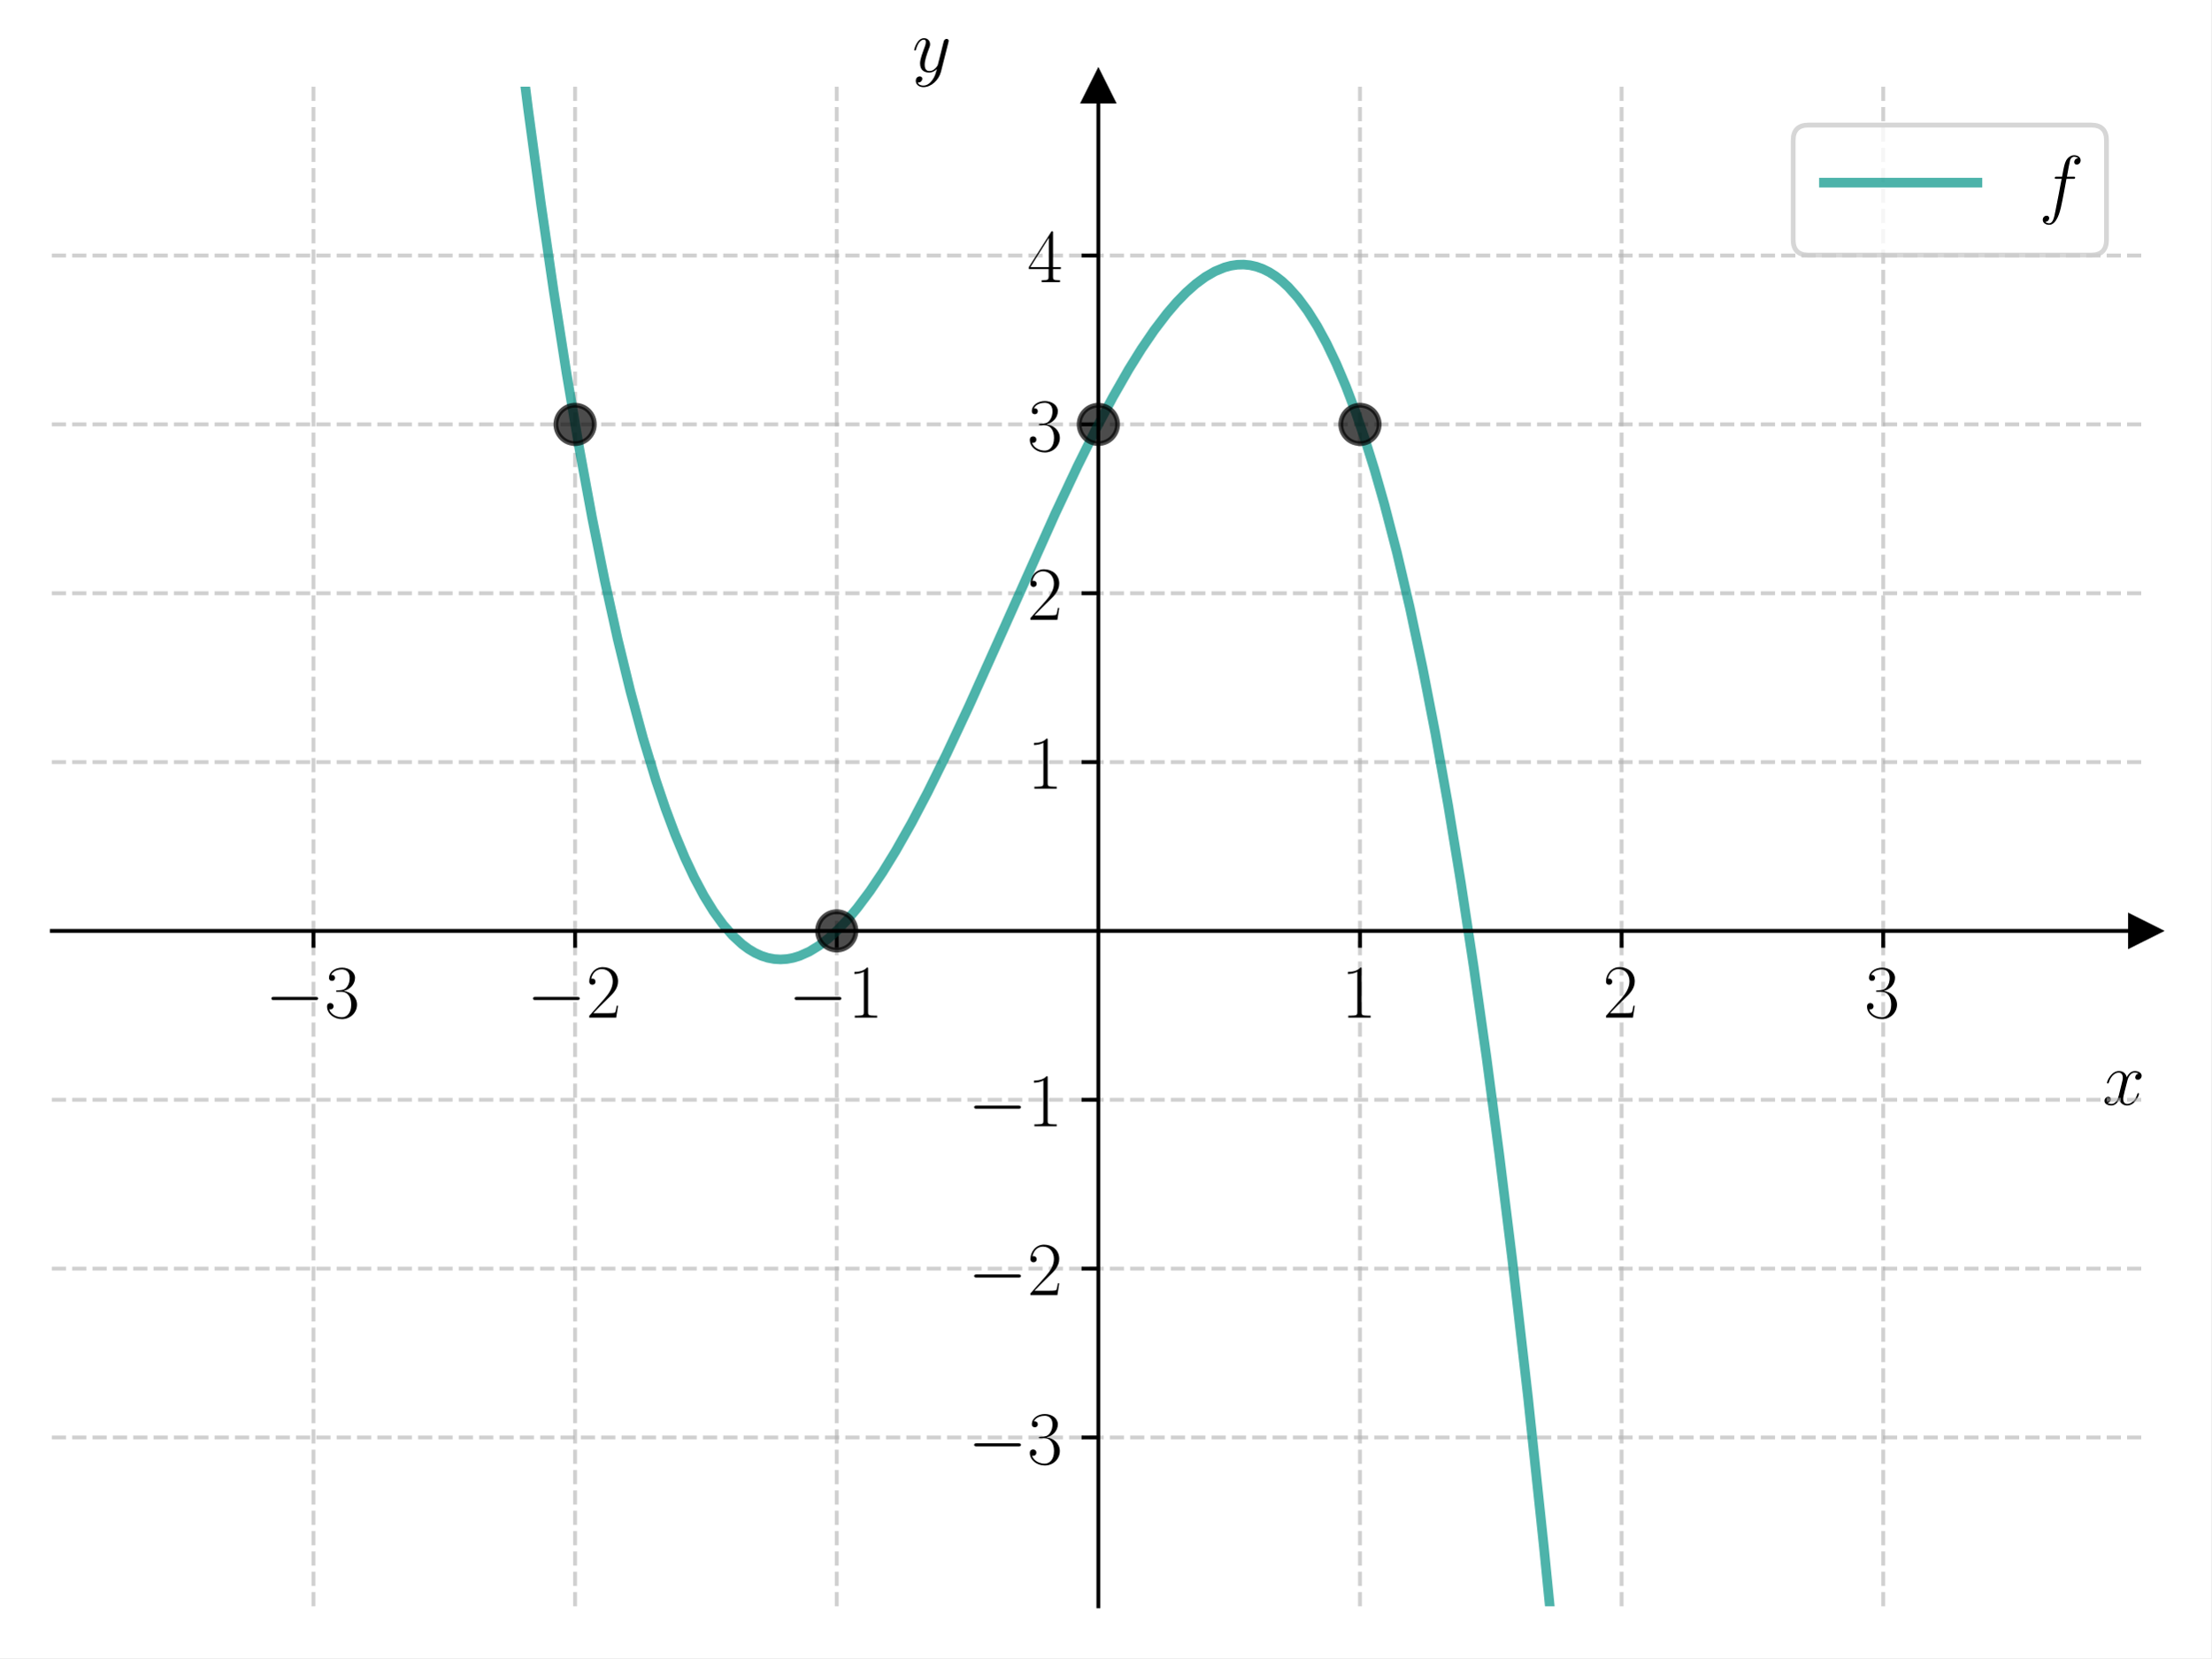
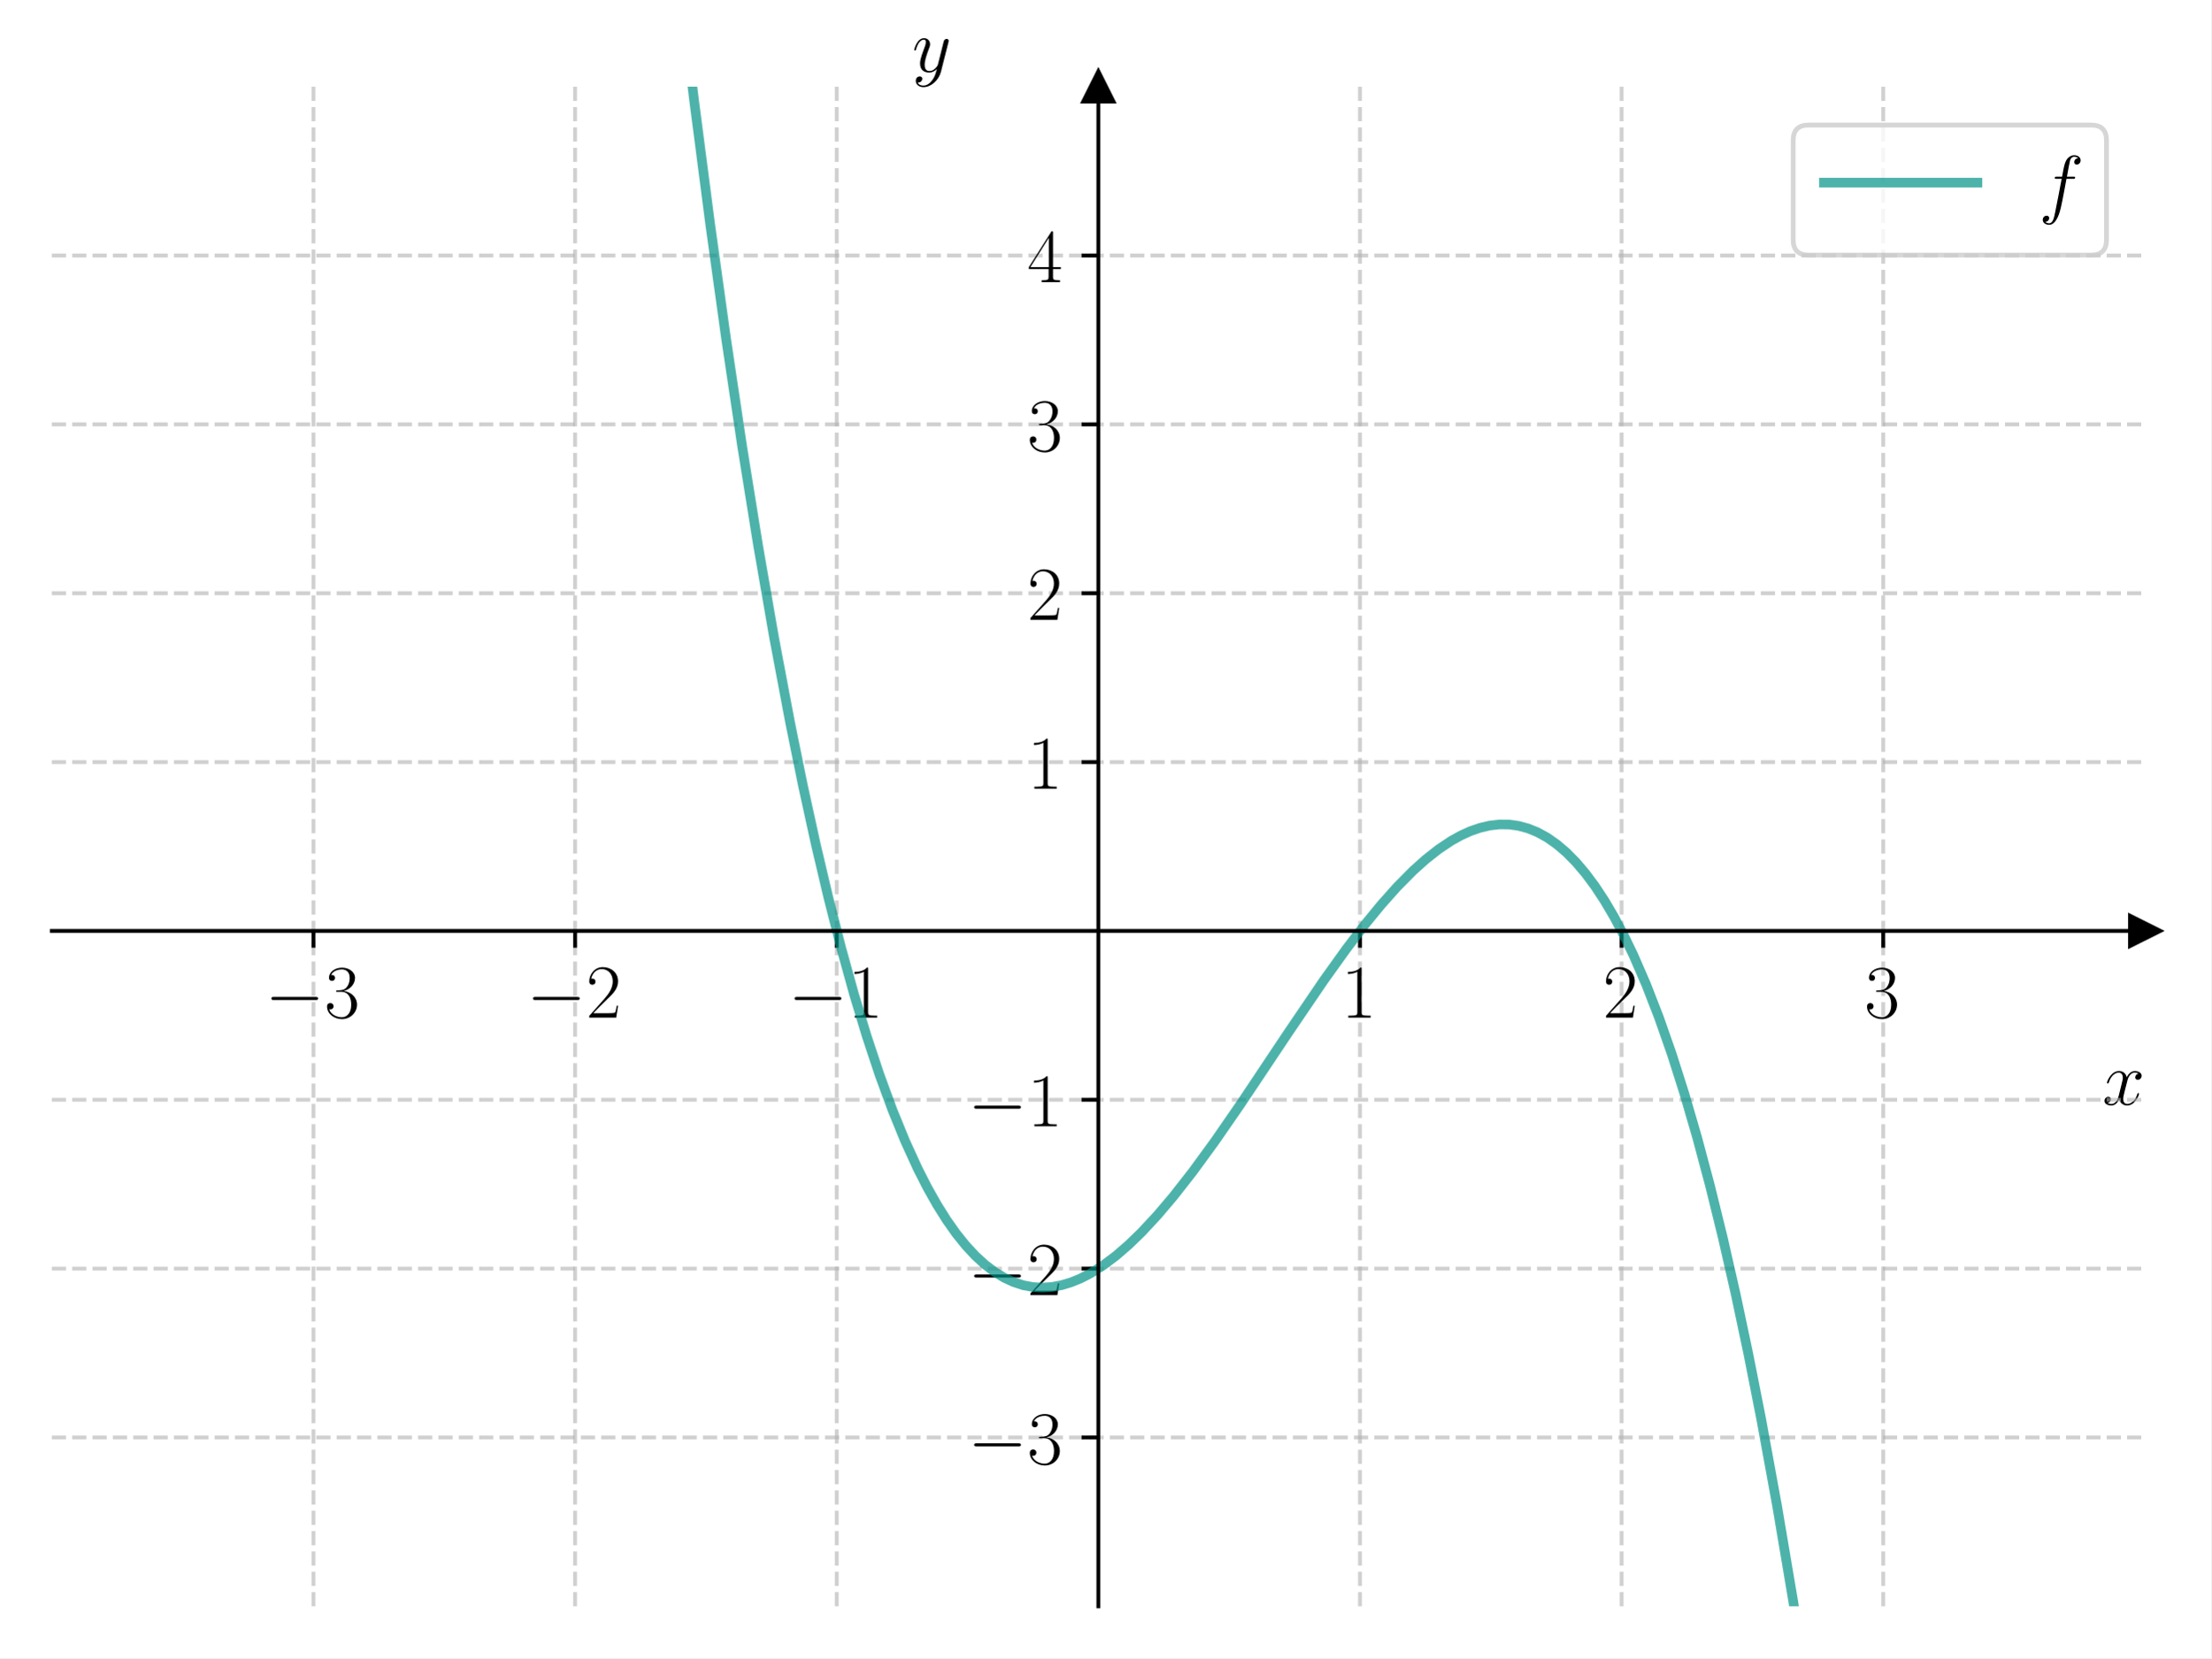
<svg xmlns="http://www.w3.org/2000/svg" xmlns:xlink="http://www.w3.org/1999/xlink" width="460.8pt" height="345.6pt" viewBox="0 0 460.8 345.6" version="1.1">
  <defs>
    <style type="text/css">*{stroke-linejoin: round; stroke-linecap: butt}</style>
  </defs>
  <g id="figure_1">
    <g id="patch_1">
      <path d="M 0 345.6  L 460.8 345.6  L 460.8 0  L 0 0  z " style="fill: #ffffff" />
    </g>
    <g id="axes_1">
      <g id="patch_2">
        <path d="M 10.8 334.8  L 447 334.8  L 447 18.065  L 10.8 18.065  z " style="fill: #ffffff" />
      </g>
      <g id="matplotlib.axis_1">
        <g id="xtick_1">
          <g id="line2d_1">
-             <path d="M 65.325 334.8  L 65.325 18.065  " clip-path="url(#pc5b0cd840f)" style="fill: none; stroke-dasharray: 2.96,1.28; stroke-dashoffset: 0; stroke: #b0b0b0; stroke-opacity: 0.6; stroke-width: 0.8" />
+             <path d="M 65.325 334.8  L 65.325 18.065  " clip-path="url(#pf67ebce43e)" style="fill: none; stroke-dasharray: 2.96,1.28; stroke-dashoffset: 0; stroke: #b0b0b0; stroke-opacity: 0.6; stroke-width: 0.8" />
          </g>
          <g id="line2d_2">
            <defs>
-               <path id="m6c63d50769" d="M 0 0  L 0 3.5  " style="stroke: #000000; stroke-width: 0.8" />
-             </defs>
-             <g>
-               <use xlink:href="#m6c63d50769" x="65.325" y="194.029" style="stroke: #000000; stroke-width: 0.8" />
+               <path id="m0eeec98eac" d="M 0 0  L 0 3.5  " style="stroke: #000000; stroke-width: 0.8" />
+             </defs>
+             <g>
+               <use xlink:href="#m0eeec98eac" x="65.325" y="194.029" style="stroke: #000000; stroke-width: 0.8" />
            </g>
          </g>
          <g id="text_1">
            <g transform="translate(55.22401 212.0983) scale(0.16 -0.16)">
              <defs>
                <path id="CMSY10-0" d="M 4218 1472  C 4326 1472 4442 1472 4442 1600  C 4442 1728 4326 1728 4218 1728  L 755 1728  C 646 1728 531 1728 531 1600  C 531 1472 646 1472 755 1472  L 4218 1472  z " transform="scale(0.015625)" />
                <path id="CMR17-33" d="M 1414 2157  C 1984 2157 2234 1662 2234 1090  C 2234 320 1824 25 1453 25  C 1114 25 563 194 390 693  C 422 680 454 680 486 680  C 640 680 755 782 755 948  C 755 1133 614 1216 486 1216  C 378 1216 211 1165 211 926  C 211 335 787 -128 1466 -128  C 2176 -128 2720 430 2720 1085  C 2720 1707 2208 2157 1600 2227  C 2086 2328 2554 2756 2554 3329  C 2554 3820 2048 4179 1472 4179  C 890 4179 378 3829 378 3329  C 378 3110 544 3072 627 3072  C 762 3072 877 3155 877 3321  C 877 3486 762 3569 627 3569  C 602 3569 570 3569 544 3557  C 730 3959 1235 4032 1459 4032  C 1683 4032 2106 3925 2106 3320  C 2106 3143 2080 2828 1862 2550  C 1670 2304 1453 2304 1242 2284  C 1210 2284 1062 2269 1037 2269  C 992 2263 966 2257 966 2208  C 966 2163 973 2157 1101 2157  L 1414 2157  z " transform="scale(0.015625)" />
              </defs>
              <use xlink:href="#CMSY10-0" transform="scale(0.996264)" />
              <use xlink:href="#CMR17-33" transform="translate(77.48747 0) scale(0.996264)" />
            </g>
          </g>
        </g>
        <g id="xtick_2">
          <g id="line2d_3">
-             <path d="M 119.85 334.8  L 119.85 18.065  " clip-path="url(#pc5b0cd840f)" style="fill: none; stroke-dasharray: 2.96,1.28; stroke-dashoffset: 0; stroke: #b0b0b0; stroke-opacity: 0.6; stroke-width: 0.8" />
+             <path d="M 119.85 334.8  L 119.85 18.065  " clip-path="url(#pf67ebce43e)" style="fill: none; stroke-dasharray: 2.96,1.28; stroke-dashoffset: 0; stroke: #b0b0b0; stroke-opacity: 0.6; stroke-width: 0.8" />
          </g>
          <g id="line2d_4">
            <g>
-               <use xlink:href="#m6c63d50769" x="119.85" y="194.029" style="stroke: #000000; stroke-width: 0.8" />
+               <use xlink:href="#m0eeec98eac" x="119.85" y="194.029" style="stroke: #000000; stroke-width: 0.8" />
            </g>
          </g>
          <g id="text_2">
            <g transform="translate(109.749 212.0983) scale(0.16 -0.16)">
              <defs>
                <path id="CMR17-32" d="M 2669 989  L 2554 989  C 2490 536 2438 459 2413 420  C 2381 369 1920 369 1830 369  L 602 369  C 832 619 1280 1072 1824 1597  C 2214 1967 2669 2402 2669 3035  C 2669 3790 2067 4224 1395 4224  C 691 4224 262 3604 262 3030  C 262 2780 448 2748 525 2748  C 589 2748 781 2787 781 3010  C 781 3207 614 3264 525 3264  C 486 3264 448 3258 422 3245  C 544 3790 915 4058 1306 4058  C 1862 4058 2227 3617 2227 3035  C 2227 2479 1901 2000 1536 1584  L 262 146  L 262 0  L 2515 0  L 2669 989  z " transform="scale(0.015625)" />
              </defs>
              <use xlink:href="#CMSY10-0" transform="scale(0.996264)" />
              <use xlink:href="#CMR17-32" transform="translate(77.48747 0) scale(0.996264)" />
            </g>
          </g>
        </g>
        <g id="xtick_3">
          <g id="line2d_5">
-             <path d="M 174.375 334.8  L 174.375 18.065  " clip-path="url(#pc5b0cd840f)" style="fill: none; stroke-dasharray: 2.96,1.28; stroke-dashoffset: 0; stroke: #b0b0b0; stroke-opacity: 0.6; stroke-width: 0.8" />
+             <path d="M 174.375 334.8  L 174.375 18.065  " clip-path="url(#pf67ebce43e)" style="fill: none; stroke-dasharray: 2.96,1.28; stroke-dashoffset: 0; stroke: #b0b0b0; stroke-opacity: 0.6; stroke-width: 0.8" />
          </g>
          <g id="line2d_6">
            <g>
-               <use xlink:href="#m6c63d50769" x="174.375" y="194.029" style="stroke: #000000; stroke-width: 0.8" />
+               <use xlink:href="#m0eeec98eac" x="174.375" y="194.029" style="stroke: #000000; stroke-width: 0.8" />
            </g>
          </g>
          <g id="text_3">
            <g transform="translate(164.274 212.0983) scale(0.16 -0.16)">
              <defs>
                <path id="CMR17-31" d="M 1702 4058  C 1702 4192 1696 4192 1606 4192  C 1357 3916 979 3827 621 3827  C 602 3827 570 3827 563 3808  C 557 3795 557 3782 557 3648  C 755 3648 1088 3686 1344 3839  L 1344 461  C 1344 236 1331 160 781 160  L 589 160  L 589 0  C 896 0 1216 0 1523 0  C 1830 0 2150 0 2458 0  L 2458 160  L 2266 160  C 1715 160 1702 230 1702 458  L 1702 4058  z " transform="scale(0.015625)" />
              </defs>
              <use xlink:href="#CMSY10-0" transform="scale(0.996264)" />
              <use xlink:href="#CMR17-31" transform="translate(77.48747 0) scale(0.996264)" />
            </g>
          </g>
        </g>
        <g id="xtick_4">
          <g id="line2d_7">
-             <path d="M 283.425 334.8  L 283.425 18.065  " clip-path="url(#pc5b0cd840f)" style="fill: none; stroke-dasharray: 2.96,1.28; stroke-dashoffset: 0; stroke: #b0b0b0; stroke-opacity: 0.6; stroke-width: 0.8" />
+             <path d="M 283.425 334.8  L 283.425 18.065  " clip-path="url(#pf67ebce43e)" style="fill: none; stroke-dasharray: 2.96,1.28; stroke-dashoffset: 0; stroke: #b0b0b0; stroke-opacity: 0.6; stroke-width: 0.8" />
          </g>
          <g id="line2d_8">
            <g>
-               <use xlink:href="#m6c63d50769" x="283.425" y="194.029" style="stroke: #000000; stroke-width: 0.8" />
+               <use xlink:href="#m0eeec98eac" x="283.425" y="194.029" style="stroke: #000000; stroke-width: 0.8" />
            </g>
          </g>
          <g id="text_4">
            <g transform="translate(279.523 212.0983) scale(0.16 -0.16)">
              <use xlink:href="#CMR17-31" transform="scale(0.996264)" />
            </g>
          </g>
        </g>
        <g id="xtick_5">
          <g id="line2d_9">
-             <path d="M 337.95 334.8  L 337.95 18.065  " clip-path="url(#pc5b0cd840f)" style="fill: none; stroke-dasharray: 2.96,1.28; stroke-dashoffset: 0; stroke: #b0b0b0; stroke-opacity: 0.6; stroke-width: 0.8" />
+             <path d="M 337.95 334.8  L 337.95 18.065  " clip-path="url(#pf67ebce43e)" style="fill: none; stroke-dasharray: 2.96,1.28; stroke-dashoffset: 0; stroke: #b0b0b0; stroke-opacity: 0.6; stroke-width: 0.8" />
          </g>
          <g id="line2d_10">
            <g>
-               <use xlink:href="#m6c63d50769" x="337.95" y="194.029" style="stroke: #000000; stroke-width: 0.8" />
+               <use xlink:href="#m0eeec98eac" x="337.95" y="194.029" style="stroke: #000000; stroke-width: 0.8" />
            </g>
          </g>
          <g id="text_5">
            <g transform="translate(334.048 212.0983) scale(0.16 -0.16)">
              <use xlink:href="#CMR17-32" transform="scale(0.996264)" />
            </g>
          </g>
        </g>
        <g id="xtick_6">
          <g id="line2d_11">
-             <path d="M 392.475 334.8  L 392.475 18.065  " clip-path="url(#pc5b0cd840f)" style="fill: none; stroke-dasharray: 2.96,1.28; stroke-dashoffset: 0; stroke: #b0b0b0; stroke-opacity: 0.6; stroke-width: 0.8" />
+             <path d="M 392.475 334.8  L 392.475 18.065  " clip-path="url(#pf67ebce43e)" style="fill: none; stroke-dasharray: 2.96,1.28; stroke-dashoffset: 0; stroke: #b0b0b0; stroke-opacity: 0.6; stroke-width: 0.8" />
          </g>
          <g id="line2d_12">
            <g>
-               <use xlink:href="#m6c63d50769" x="392.475" y="194.029" style="stroke: #000000; stroke-width: 0.8" />
+               <use xlink:href="#m0eeec98eac" x="392.475" y="194.029" style="stroke: #000000; stroke-width: 0.8" />
            </g>
          </g>
          <g id="text_6">
            <g transform="translate(388.573 212.0983) scale(0.16 -0.16)">
              <use xlink:href="#CMR17-33" transform="scale(0.996264)" />
            </g>
          </g>
        </g>
        <g id="text_7">
          <g transform="translate(438.1306 230.2673) scale(0.16 -0.16)">
            <defs>
              <path id="CMMI12-78" d="M 3034 2606  C 2829 2567 2752 2414 2752 2293  C 2752 2139 2874 2088 2963 2088  C 3155 2088 3290 2254 3290 2427  C 3290 2695 2982 2816 2714 2816  C 2323 2816 2106 2433 2048 2312  C 1901 2816 1504 2816 1389 2816  C 736 2816 390 1980 390 1839  C 390 1814 416 1782 461 1782  C 512 1782 525 1820 538 1846  C 755 2555 1184 2689 1370 2689  C 1658 2689 1715 2420 1715 2267  C 1715 2127 1677 1980 1600 1673  L 1382 798  C 1286 415 1101 64 762 64  C 730 64 570 64 435 147  C 666 192 717 383 717 460  C 717 588 621 664 499 664  C 346 664 179 530 179 326  C 179 57 480 -64 755 -64  C 1062 -64 1280 179 1414 441  C 1517 64 1837 -64 2074 -64  C 2726 -64 3072 773 3072 913  C 3072 945 3046 971 3008 971  C 2950 971 2944 939 2925 888  C 2752 326 2381 64 2093 64  C 1869 64 1747 230 1747 492  C 1747 632 1773 734 1875 1156  L 2099 2024  C 2195 2408 2413 2689 2707 2689  C 2720 2689 2899 2689 3034 2606  z " transform="scale(0.015625)" />
            </defs>
            <use xlink:href="#CMMI12-78" transform="scale(0.996264)" />
          </g>
        </g>
      </g>
      <g id="matplotlib.axis_2">
        <g id="ytick_1">
          <g id="line2d_13">
-             <path d="M 10.8 299.607  L 447 299.607  " clip-path="url(#pc5b0cd840f)" style="fill: none; stroke-dasharray: 2.96,1.28; stroke-dashoffset: 0; stroke: #b0b0b0; stroke-opacity: 0.6; stroke-width: 0.8" />
+             <path d="M 10.8 299.607  L 447 299.607  " clip-path="url(#pf67ebce43e)" style="fill: none; stroke-dasharray: 2.96,1.28; stroke-dashoffset: 0; stroke: #b0b0b0; stroke-opacity: 0.6; stroke-width: 0.8" />
          </g>
          <g id="line2d_14">
            <defs>
-               <path id="ma4edfc3779" d="M 0 0  L -3.5 0  " style="stroke: #000000; stroke-width: 0.8" />
-             </defs>
-             <g>
-               <use xlink:href="#ma4edfc3779" x="228.9" y="299.607" style="stroke: #000000; stroke-width: 0.8" />
+               <path id="ma61cf786e1" d="M 0 0  L -3.5 0  " style="stroke: #000000; stroke-width: 0.8" />
+             </defs>
+             <g>
+               <use xlink:href="#ma61cf786e1" x="228.9" y="299.607" style="stroke: #000000; stroke-width: 0.8" />
            </g>
          </g>
          <g id="text_8">
            <g transform="translate(201.698 305.142) scale(0.16 -0.16)">
              <use xlink:href="#CMSY10-0" transform="scale(0.996264)" />
              <use xlink:href="#CMR17-33" transform="translate(77.48747 0) scale(0.996264)" />
            </g>
          </g>
        </g>
        <g id="ytick_2">
          <g id="line2d_15">
-             <path d="M 10.8 264.414  L 447 264.414  " clip-path="url(#pc5b0cd840f)" style="fill: none; stroke-dasharray: 2.96,1.28; stroke-dashoffset: 0; stroke: #b0b0b0; stroke-opacity: 0.6; stroke-width: 0.8" />
+             <path d="M 10.8 264.414  L 447 264.414  " clip-path="url(#pf67ebce43e)" style="fill: none; stroke-dasharray: 2.96,1.28; stroke-dashoffset: 0; stroke: #b0b0b0; stroke-opacity: 0.6; stroke-width: 0.8" />
          </g>
          <g id="line2d_16">
            <g>
-               <use xlink:href="#ma4edfc3779" x="228.9" y="264.414" style="stroke: #000000; stroke-width: 0.8" />
+               <use xlink:href="#ma61cf786e1" x="228.9" y="264.414" style="stroke: #000000; stroke-width: 0.8" />
            </g>
          </g>
          <g id="text_9">
            <g transform="translate(201.698 269.9491) scale(0.16 -0.16)">
              <use xlink:href="#CMSY10-0" transform="scale(0.996264)" />
              <use xlink:href="#CMR17-32" transform="translate(77.48747 0) scale(0.996264)" />
            </g>
          </g>
        </g>
        <g id="ytick_3">
          <g id="line2d_17">
-             <path d="M 10.8 229.222  L 447 229.222  " clip-path="url(#pc5b0cd840f)" style="fill: none; stroke-dasharray: 2.96,1.28; stroke-dashoffset: 0; stroke: #b0b0b0; stroke-opacity: 0.6; stroke-width: 0.8" />
+             <path d="M 10.8 229.222  L 447 229.222  " clip-path="url(#pf67ebce43e)" style="fill: none; stroke-dasharray: 2.96,1.28; stroke-dashoffset: 0; stroke: #b0b0b0; stroke-opacity: 0.6; stroke-width: 0.8" />
          </g>
          <g id="line2d_18">
            <g>
-               <use xlink:href="#ma4edfc3779" x="228.9" y="229.222" style="stroke: #000000; stroke-width: 0.8" />
+               <use xlink:href="#ma61cf786e1" x="228.9" y="229.222" style="stroke: #000000; stroke-width: 0.8" />
            </g>
          </g>
          <g id="text_10">
            <g transform="translate(201.698 234.7563) scale(0.16 -0.16)">
              <use xlink:href="#CMSY10-0" transform="scale(0.996264)" />
              <use xlink:href="#CMR17-31" transform="translate(77.48747 0) scale(0.996264)" />
            </g>
          </g>
        </g>
        <g id="ytick_4">
          <g id="line2d_19">
-             <path d="M 10.8 158.836  L 447 158.836  " clip-path="url(#pc5b0cd840f)" style="fill: none; stroke-dasharray: 2.96,1.28; stroke-dashoffset: 0; stroke: #b0b0b0; stroke-opacity: 0.6; stroke-width: 0.8" />
+             <path d="M 10.8 158.836  L 447 158.836  " clip-path="url(#pf67ebce43e)" style="fill: none; stroke-dasharray: 2.96,1.28; stroke-dashoffset: 0; stroke: #b0b0b0; stroke-opacity: 0.6; stroke-width: 0.8" />
          </g>
          <g id="line2d_20">
            <g>
-               <use xlink:href="#ma4edfc3779" x="228.9" y="158.836" style="stroke: #000000; stroke-width: 0.8" />
+               <use xlink:href="#ma61cf786e1" x="228.9" y="158.836" style="stroke: #000000; stroke-width: 0.8" />
            </g>
          </g>
          <g id="text_11">
            <g transform="translate(214.096 164.3706) scale(0.16 -0.16)">
              <use xlink:href="#CMR17-31" transform="scale(0.996264)" />
            </g>
          </g>
        </g>
        <g id="ytick_5">
          <g id="line2d_21">
-             <path d="M 10.8 123.643  L 447 123.643  " clip-path="url(#pc5b0cd840f)" style="fill: none; stroke-dasharray: 2.96,1.28; stroke-dashoffset: 0; stroke: #b0b0b0; stroke-opacity: 0.6; stroke-width: 0.8" />
+             <path d="M 10.8 123.643  L 447 123.643  " clip-path="url(#pf67ebce43e)" style="fill: none; stroke-dasharray: 2.96,1.28; stroke-dashoffset: 0; stroke: #b0b0b0; stroke-opacity: 0.6; stroke-width: 0.8" />
          </g>
          <g id="line2d_22">
            <g>
-               <use xlink:href="#ma4edfc3779" x="228.9" y="123.643" style="stroke: #000000; stroke-width: 0.8" />
+               <use xlink:href="#ma61cf786e1" x="228.9" y="123.643" style="stroke: #000000; stroke-width: 0.8" />
            </g>
          </g>
          <g id="text_12">
            <g transform="translate(214.096 129.1778) scale(0.16 -0.16)">
              <use xlink:href="#CMR17-32" transform="scale(0.996264)" />
            </g>
          </g>
        </g>
        <g id="ytick_6">
          <g id="line2d_23">
-             <path d="M 10.8 88.45  L 447 88.45  " clip-path="url(#pc5b0cd840f)" style="fill: none; stroke-dasharray: 2.96,1.28; stroke-dashoffset: 0; stroke: #b0b0b0; stroke-opacity: 0.6; stroke-width: 0.8" />
+             <path d="M 10.8 88.45  L 447 88.45  " clip-path="url(#pf67ebce43e)" style="fill: none; stroke-dasharray: 2.96,1.28; stroke-dashoffset: 0; stroke: #b0b0b0; stroke-opacity: 0.6; stroke-width: 0.8" />
          </g>
          <g id="line2d_24">
            <g>
-               <use xlink:href="#ma4edfc3779" x="228.9" y="88.45" style="stroke: #000000; stroke-width: 0.8" />
+               <use xlink:href="#ma61cf786e1" x="228.9" y="88.45" style="stroke: #000000; stroke-width: 0.8" />
            </g>
          </g>
          <g id="text_13">
            <g transform="translate(214.096 93.98499) scale(0.16 -0.16)">
              <use xlink:href="#CMR17-33" transform="scale(0.996264)" />
            </g>
          </g>
        </g>
        <g id="ytick_7">
          <g id="line2d_25">
-             <path d="M 10.8 53.257  L 447 53.257  " clip-path="url(#pc5b0cd840f)" style="fill: none; stroke-dasharray: 2.96,1.28; stroke-dashoffset: 0; stroke: #b0b0b0; stroke-opacity: 0.6; stroke-width: 0.8" />
+             <path d="M 10.8 53.257  L 447 53.257  " clip-path="url(#pf67ebce43e)" style="fill: none; stroke-dasharray: 2.96,1.28; stroke-dashoffset: 0; stroke: #b0b0b0; stroke-opacity: 0.6; stroke-width: 0.8" />
          </g>
          <g id="line2d_26">
            <g>
-               <use xlink:href="#ma4edfc3779" x="228.9" y="53.257" style="stroke: #000000; stroke-width: 0.8" />
+               <use xlink:href="#ma61cf786e1" x="228.9" y="53.257" style="stroke: #000000; stroke-width: 0.8" />
            </g>
          </g>
          <g id="text_14">
            <g transform="translate(214.096 58.79216) scale(0.16 -0.16)">
              <defs>
                <path id="CMR17-34" d="M 2150 4122  C 2150 4256 2144 4256 2029 4256  L 128 1254  L 128 1088  L 1779 1088  L 1779 457  C 1779 224 1766 160 1318 160  L 1197 160  L 1197 0  C 1402 0 1747 0 1965 0  C 2182 0 2528 0 2733 0  L 2733 160  L 2611 160  C 2163 160 2150 224 2150 457  L 2150 1088  L 2803 1088  L 2803 1254  L 2150 1254  L 2150 4122  z M 1798 3703  L 1798 1254  L 256 1254  L 1798 3703  z " transform="scale(0.015625)" />
              </defs>
              <use xlink:href="#CMR17-34" transform="scale(0.996264)" />
            </g>
          </g>
        </g>
        <g id="text_15">
          <g transform="translate(190.0877 14.96506) scale(0.16 -0.16)">
            <defs>
              <path id="CMMI12-79" d="M 1683 -700  C 1510 -939 1261 -1152 947 -1152  C 870 -1152 563 -1152 467 -889  C 486 -895 518 -895 531 -895  C 723 -895 851 -729 851 -582  C 851 -435 730 -384 634 -384  C 531 -384 307 -458 307 -759  C 307 -1071 582 -1286 947 -1286  C 1587 -1286 2234 -700 2413 6  L 3040 2485  C 3046 2517 3059 2556 3059 2594  C 3059 2689 2982 2753 2886 2753  C 2829 2753 2694 2727 2643 2535  L 2170 658  C 2138 543 2138 530 2086 460  C 1958 281 1747 64 1440 64  C 1082 64 1050 415 1050 588  C 1050 952 1222 1443 1395 1903  C 1466 2088 1504 2178 1504 2305  C 1504 2574 1312 2816 998 2816  C 410 2816 173 1890 173 1839  C 173 1814 198 1782 243 1782  C 301 1782 307 1807 333 1897  C 486 2433 730 2689 979 2689  C 1037 2689 1146 2689 1146 2478  C 1146 2312 1075 2127 979 1884  C 666 1047 666 837 666 683  C 666 77 1101 -64 1421 -64  C 1606 -64 1837 -6 2061 230  L 2067 224  C 1971 -147 1907 -392 1683 -700  z " transform="scale(0.015625)" />
            </defs>
            <use xlink:href="#CMMI12-79" transform="scale(0.996264)" />
          </g>
        </g>
      </g>
      <g id="line2d_27">
        <defs>
-           <path id="m1509465f91" d="M 3 0  L -3 -3  L -3 3  z " style="stroke: #000000; stroke-linejoin: miter" />
+           <path id="m3fd7acfa5a" d="M 3 0  L -3 -3  L -3 3  z " style="stroke: #000000; stroke-linejoin: miter" />
        </defs>
        <g>
-           <use xlink:href="#m1509465f91" x="447" y="194.029" style="stroke: #000000; stroke-linejoin: miter" />
+           <use xlink:href="#m3fd7acfa5a" x="447" y="194.029" style="stroke: #000000; stroke-linejoin: miter" />
        </g>
      </g>
      <g id="line2d_28">
        <defs>
-           <path id="m79d44d7bf5" d="M 0 -3  L -3 3  L 3 3  z " style="stroke: #000000; stroke-linejoin: miter" />
+           <path id="m4688cdb94e" d="M 0 -3  L -3 3  L 3 3  z " style="stroke: #000000; stroke-linejoin: miter" />
        </defs>
        <g>
-           <use xlink:href="#m79d44d7bf5" x="228.9" y="18.065" style="stroke: #000000; stroke-linejoin: miter" />
+           <use xlink:href="#m4688cdb94e" x="228.9" y="18.065" style="stroke: #000000; stroke-linejoin: miter" />
        </g>
      </g>
      <g id="line2d_29">
-         <path d="M 107.068 -1  L 110.063 22.792  L 112.726 42.447  L 115.389 60.744  L 118.052 77.72  L 120.715 93.411  L 123.378 107.856  L 126.041 121.09  L 128.704 133.151  L 131.367 144.076  L 134.03 153.9  L 136.693 162.662  L 138.691 168.559  L 140.688 173.894  L 142.685 178.683  L 144.683 182.941  L 146.68 186.685  L 148.677 189.93  L 150.674 192.691  L 152.672 194.984  L 154.669 196.825  L 156 197.808  L 157.332 198.602  L 158.663 199.211  L 159.995 199.639  L 161.326 199.892  L 162.658 199.973  L 163.989 199.888  L 165.321 199.642  L 166.652 199.238  L 168.65 198.347  L 170.647 197.128  L 172.644 195.596  L 174.641 193.768  L 176.639 191.659  L 178.636 189.284  L 181.299 185.731  L 183.962 181.77  L 186.625 177.438  L 189.954 171.559  L 193.282 165.229  L 197.277 157.141  L 201.937 147.185  L 208.595 132.363  L 219.912 107.051  L 224.573 97.136  L 228.567 89.097  L 231.896 82.817  L 235.225 76.996  L 237.888 72.718  L 240.551 68.816  L 243.214 65.327  L 245.211 63.004  L 247.208 60.95  L 249.205 59.18  L 251.203 57.71  L 253.2 56.555  L 255.197 55.732  L 256.529 55.374  L 257.86 55.176  L 259.192 55.14  L 260.523 55.273  L 261.855 55.578  L 263.186 56.06  L 264.518 56.723  L 265.849 57.574  L 267.181 58.615  L 268.512 59.851  L 270.509 62.083  L 272.507 64.781  L 274.504 67.96  L 276.501 71.637  L 278.498 75.826  L 280.496 80.543  L 282.493 85.804  L 284.49 91.625  L 286.487 98.021  L 288.485 105.007  L 291.148 115.267  L 293.811 126.641  L 296.474 139.167  L 299.137 152.881  L 301.8 167.82  L 304.463 184.021  L 307.126 201.521  L 309.789 220.357  L 312.452 240.565  L 315.115 262.183  L 318.443 291.244  L 321.772 322.637  L 324.156 346.6  L 324.156 346.6  " clip-path="url(#pc5b0cd840f)" style="fill: none; stroke: #029386; stroke-opacity: 0.7; stroke-width: 2; stroke-linecap: square" />
-       </g>
-       <g id="line2d_30">
-         <defs>
-           <path id="m6e240ad250" d="M 0 4  C 1.061 4 2.078 3.579 2.828 2.828  C 3.579 2.078 4 1.061 4 0  C 4 -1.061 3.579 -2.078 2.828 -2.828  C 2.078 -3.579 1.061 -4 0 -4  C -1.061 -4 -2.078 -3.579 -2.828 -2.828  C -3.579 -2.078 -4 -1.061 -4 0  C -4 1.061 -3.579 2.078 -2.828 2.828  C -2.078 3.579 -1.061 4 0 4  z " style="stroke: #000000; stroke-opacity: 0.7" />
-         </defs>
-         <g clip-path="url(#pc5b0cd840f)">
-           <use xlink:href="#m6e240ad250" x="119.85" y="88.45" style="fill-opacity: 0.7; stroke: #000000; stroke-opacity: 0.7" />
-         </g>
-       </g>
-       <g id="line2d_31">
-         <g clip-path="url(#pc5b0cd840f)">
-           <use xlink:href="#m6e240ad250" x="174.375" y="194.029" style="fill-opacity: 0.7; stroke: #000000; stroke-opacity: 0.7" />
-         </g>
-       </g>
-       <g id="line2d_32">
-         <g clip-path="url(#pc5b0cd840f)">
-           <use xlink:href="#m6e240ad250" x="228.9" y="88.45" style="fill-opacity: 0.7; stroke: #000000; stroke-opacity: 0.7" />
-         </g>
-       </g>
-       <g id="line2d_33">
-         <g clip-path="url(#pc5b0cd840f)">
-           <use xlink:href="#m6e240ad250" x="283.425" y="88.45" style="fill-opacity: 0.7; stroke: #000000; stroke-opacity: 0.7" />
-         </g>
+         <path d="M 141.971 -1  L 144.683 21.174  L 148.011 46.814  L 151.34 70.763  L 154.669 93.067  L 157.998 113.775  L 161.326 132.935  L 164.655 150.595  L 167.318 163.676  L 169.981 175.851  L 172.644 187.147  L 175.307 197.587  L 177.97 207.196  L 180.633 215.999  L 183.296 224.021  L 185.959 231.285  L 188.622 237.817  L 191.285 243.641  L 193.282 247.559  L 195.28 251.103  L 197.277 254.284  L 199.274 257.111  L 201.271 259.596  L 203.269 261.748  L 205.266 263.578  L 207.263 265.097  L 209.26 266.314  L 211.258 267.24  L 213.255 267.886  L 215.252 268.262  L 217.249 268.377  L 219.247 268.244  L 221.244 267.871  L 223.241 267.269  L 225.238 266.45  L 227.236 265.422  L 229.899 263.746  L 232.562 261.744  L 235.225 259.44  L 237.888 256.859  L 241.216 253.279  L 244.545 249.353  L 248.54 244.251  L 253.2 237.865  L 258.526 230.158  L 268.512 215.192  L 275.835 204.413  L 280.496 197.906  L 284.49 192.667  L 287.819 188.604  L 291.148 184.866  L 294.476 181.501  L 297.139 179.111  L 299.802 177.016  L 302.465 175.24  L 304.463 174.132  L 306.46 173.228  L 308.457 172.538  L 310.454 172.072  L 312.452 171.842  L 314.449 171.856  L 316.446 172.127  L 318.443 172.663  L 320.441 173.476  L 322.438 174.575  L 324.435 175.972  L 326.433 177.676  L 328.43 179.699  L 330.427 182.049  L 332.424 184.738  L 334.422 187.776  L 336.419 191.174  L 338.416 194.941  L 340.413 199.089  L 343.076 205.228  L 345.739 212.087  L 348.402 219.689  L 351.065 228.059  L 353.728 237.222  L 356.391 247.202  L 359.054 258.024  L 361.717 269.712  L 364.38 282.292  L 367.043 295.788  L 370.372 313.982  L 373.701 333.694  L 375.749 346.6  L 375.749 346.6  " clip-path="url(#pf67ebce43e)" style="fill: none; stroke: #029386; stroke-opacity: 0.7; stroke-width: 2; stroke-linecap: square" />
      </g>
      <g id="patch_3">
        <path d="M 228.9 334.8  L 228.9 18.065  " style="fill: none; stroke: #000000; stroke-width: 0.8; stroke-linejoin: miter; stroke-linecap: square" />
      </g>
      <g id="patch_4">
        <path d="M 447 334.8  L 447 18.065  " style="fill: none" />
      </g>
      <g id="patch_5">
        <path d="M 10.8 194.029  L 447 194.029  " style="fill: none; stroke: #000000; stroke-width: 0.8; stroke-linejoin: miter; stroke-linecap: square" />
      </g>
      <g id="patch_6">
        <path d="M 10.8 18.065  L 447 18.065  " style="fill: none" />
      </g>
      <g id="legend_1">
        <g id="patch_7">
          <path d="M 376.907 53.164  L 435.8 53.164  Q 439 53.164 439 49.964  L 439 29.265  Q 439 26.065 435.8 26.065  L 376.907 26.065  Q 373.707 26.065 373.707 29.265  L 373.707 49.964  Q 373.707 53.164 376.907 53.164  z " style="fill: #ffffff; opacity: 0.8; stroke: #cccccc; stroke-linejoin: miter" />
        </g>
-         <g id="line2d_34">
+         <g id="line2d_30">
          <path d="M 380.107 38.065  L 396.107 38.065  L 412.107 38.065  " style="fill: none; stroke: #029386; stroke-opacity: 0.7; stroke-width: 2; stroke-linecap: square" />
        </g>
        <g id="text_16">
          <g transform="translate(424.9067 43.66453) scale(0.16 -0.16)">
            <defs>
              <path id="CMMI12-66" d="M 2854 2566  C 2982 2566 3034 2566 3034 2688  C 3034 2752 2982 2752 2867 2752  L 2349 2752  C 2470 3429 2560 3897 2611 4107  C 2650 4265 2784 4416 2950 4416  C 3085 4416 3219 4358 3283 4298  C 3034 4272 2957 4082 2957 3969  C 2957 3837 3053 3759 3174 3759  C 3302 3759 3494 3870 3494 4119  C 3494 4393 3226 4544 2944 4544  C 2669 4544 2400 4334 2272 4078  C 2157 3848 2093 3611 1946 2752  L 1517 2752  C 1395 2752 1331 2752 1331 2637  C 1331 2566 1370 2566 1498 2566  L 1907 2566  C 1792 1976 1530 542 1382 -137  C 1274 -689 1178 -1152 858 -1152  C 838 -1152 653 -1152 538 -1031  C 864 -1005 864 -726 864 -720  C 864 -593 768 -517 646 -517  C 518 -517 326 -625 326 -867  C 326 -1140 608 -1280 858 -1280  C 1510 -1280 1779 -118 1850 199  C 1965 688 2278 2376 2310 2566  L 2854 2566  z " transform="scale(0.015625)" />
            </defs>
            <use xlink:href="#CMMI12-66" transform="scale(0.996264)" />
          </g>
        </g>
      </g>
    </g>
  </g>
  <defs>
-     <clipPath id="pc5b0cd840f">
+     <clipPath id="pf67ebce43e">
      <rect x="10.8" y="18.065" width="436.2" height="316.735" />
    </clipPath>
  </defs>
</svg>
